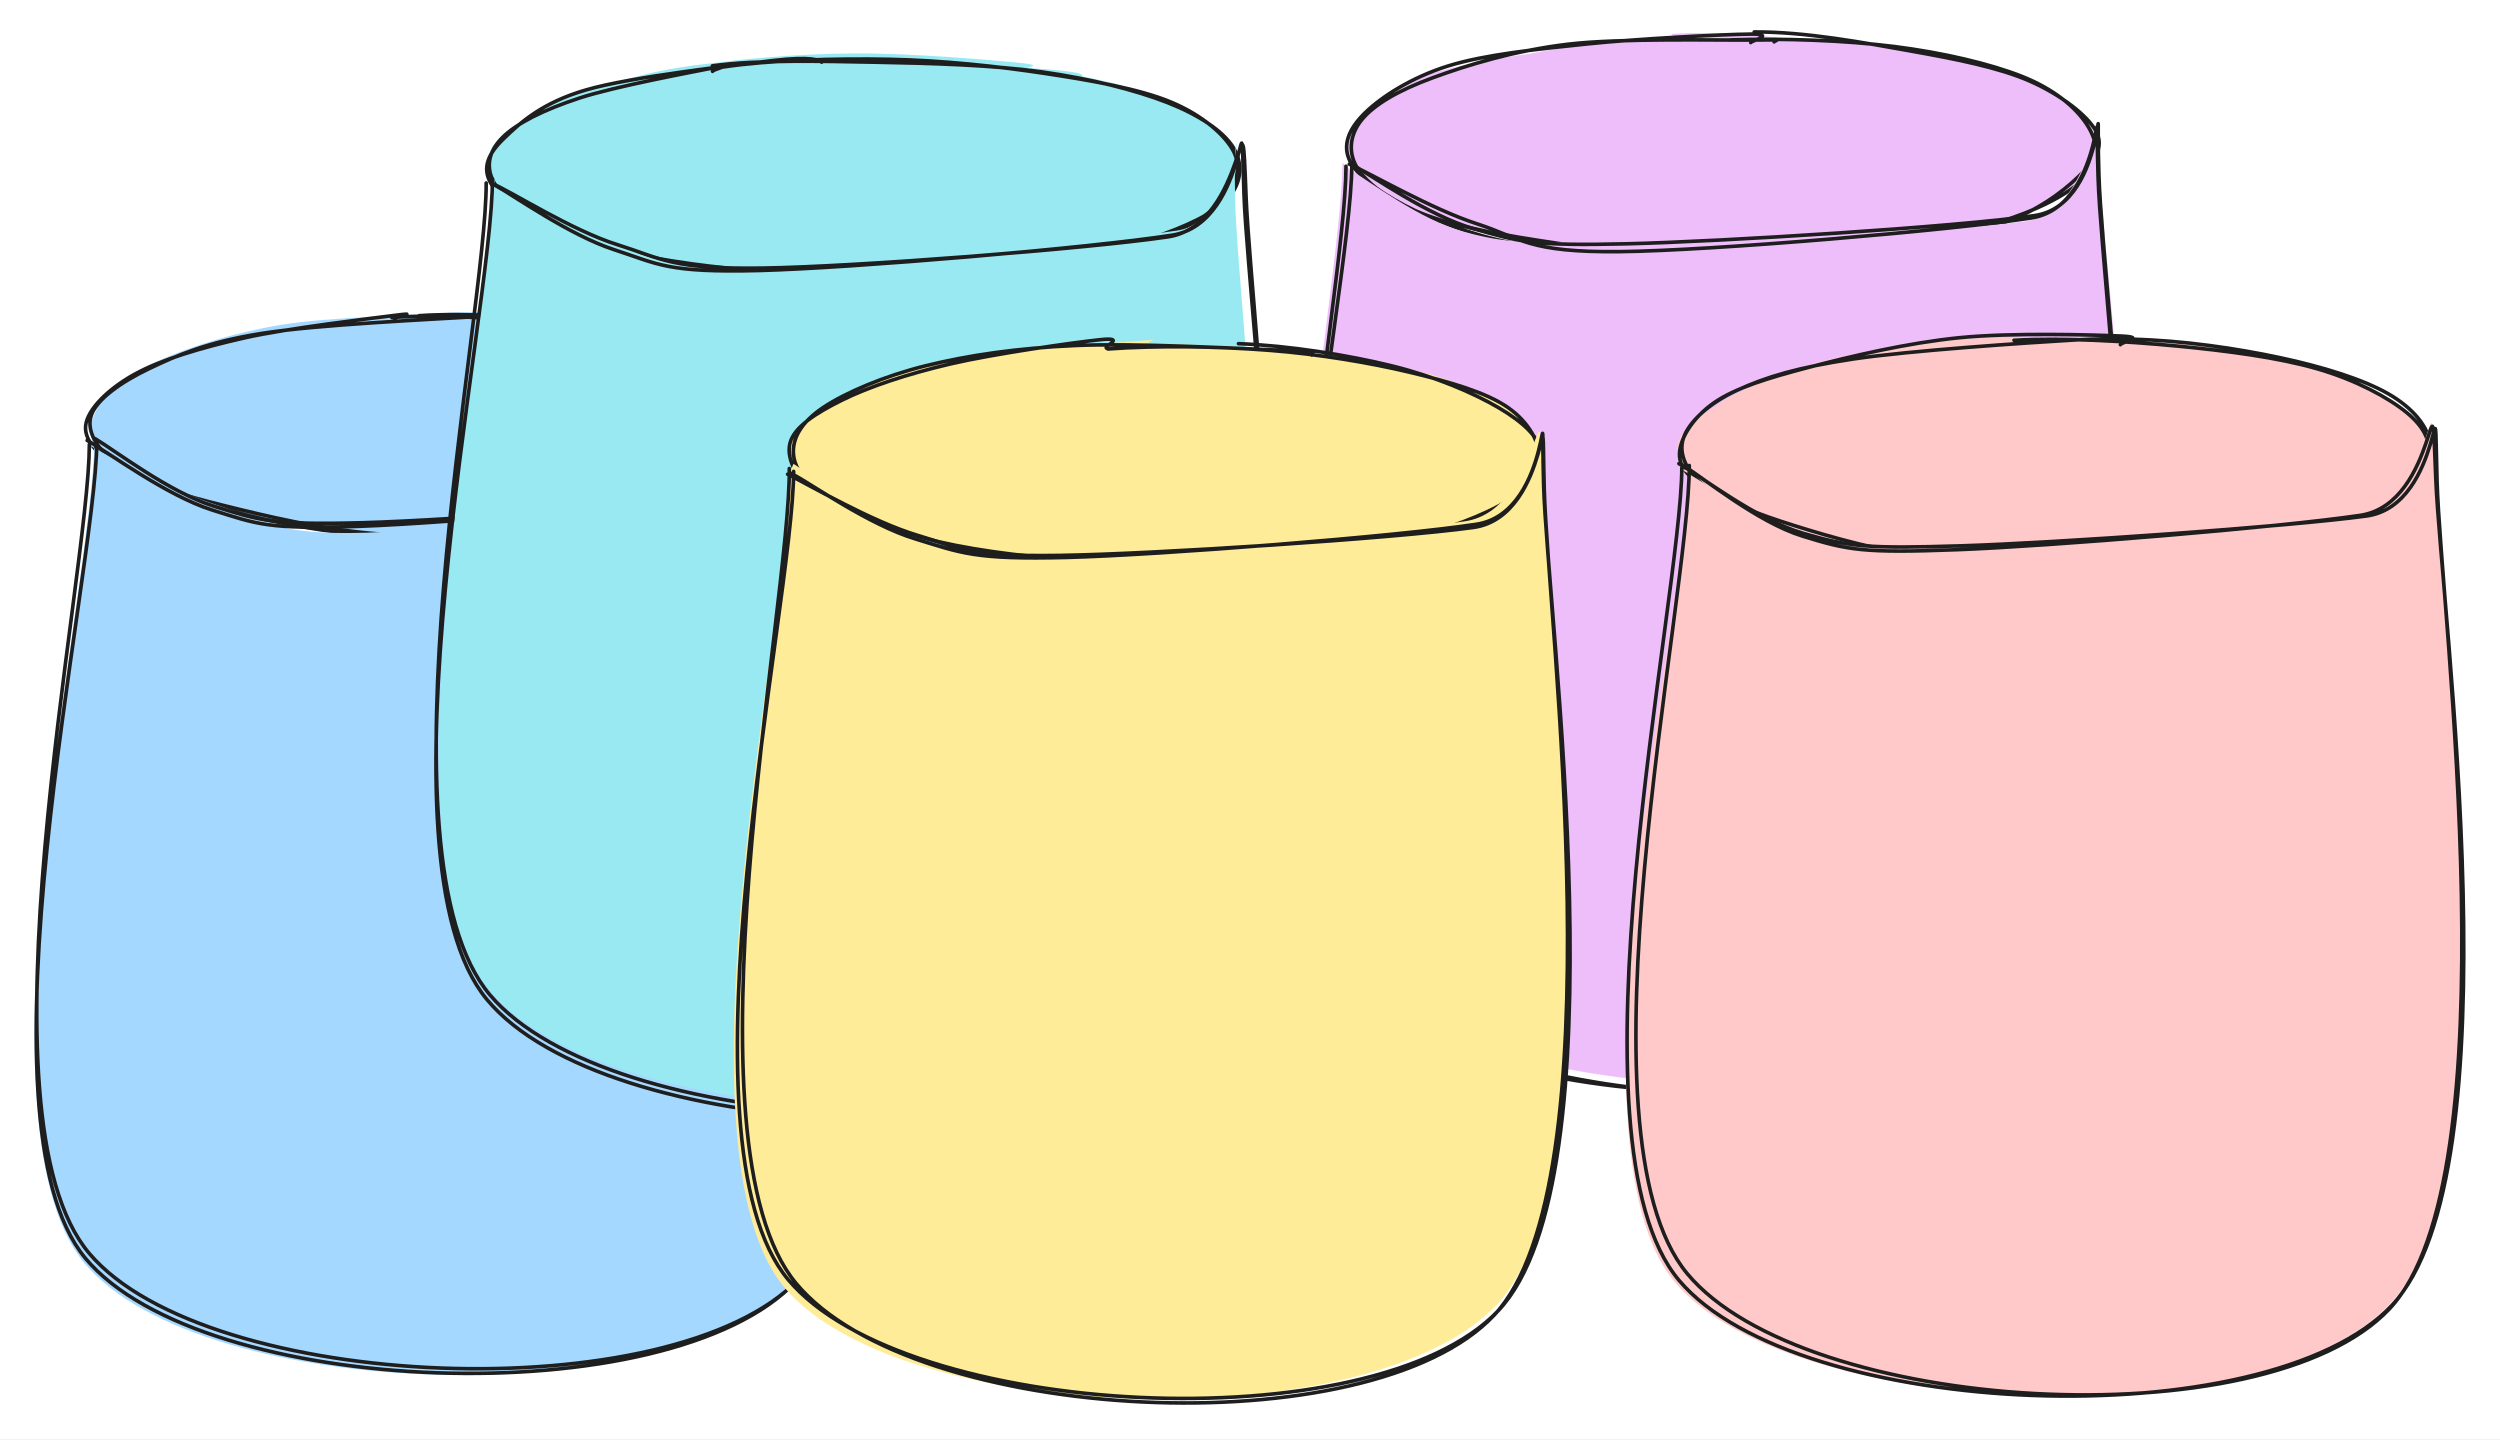
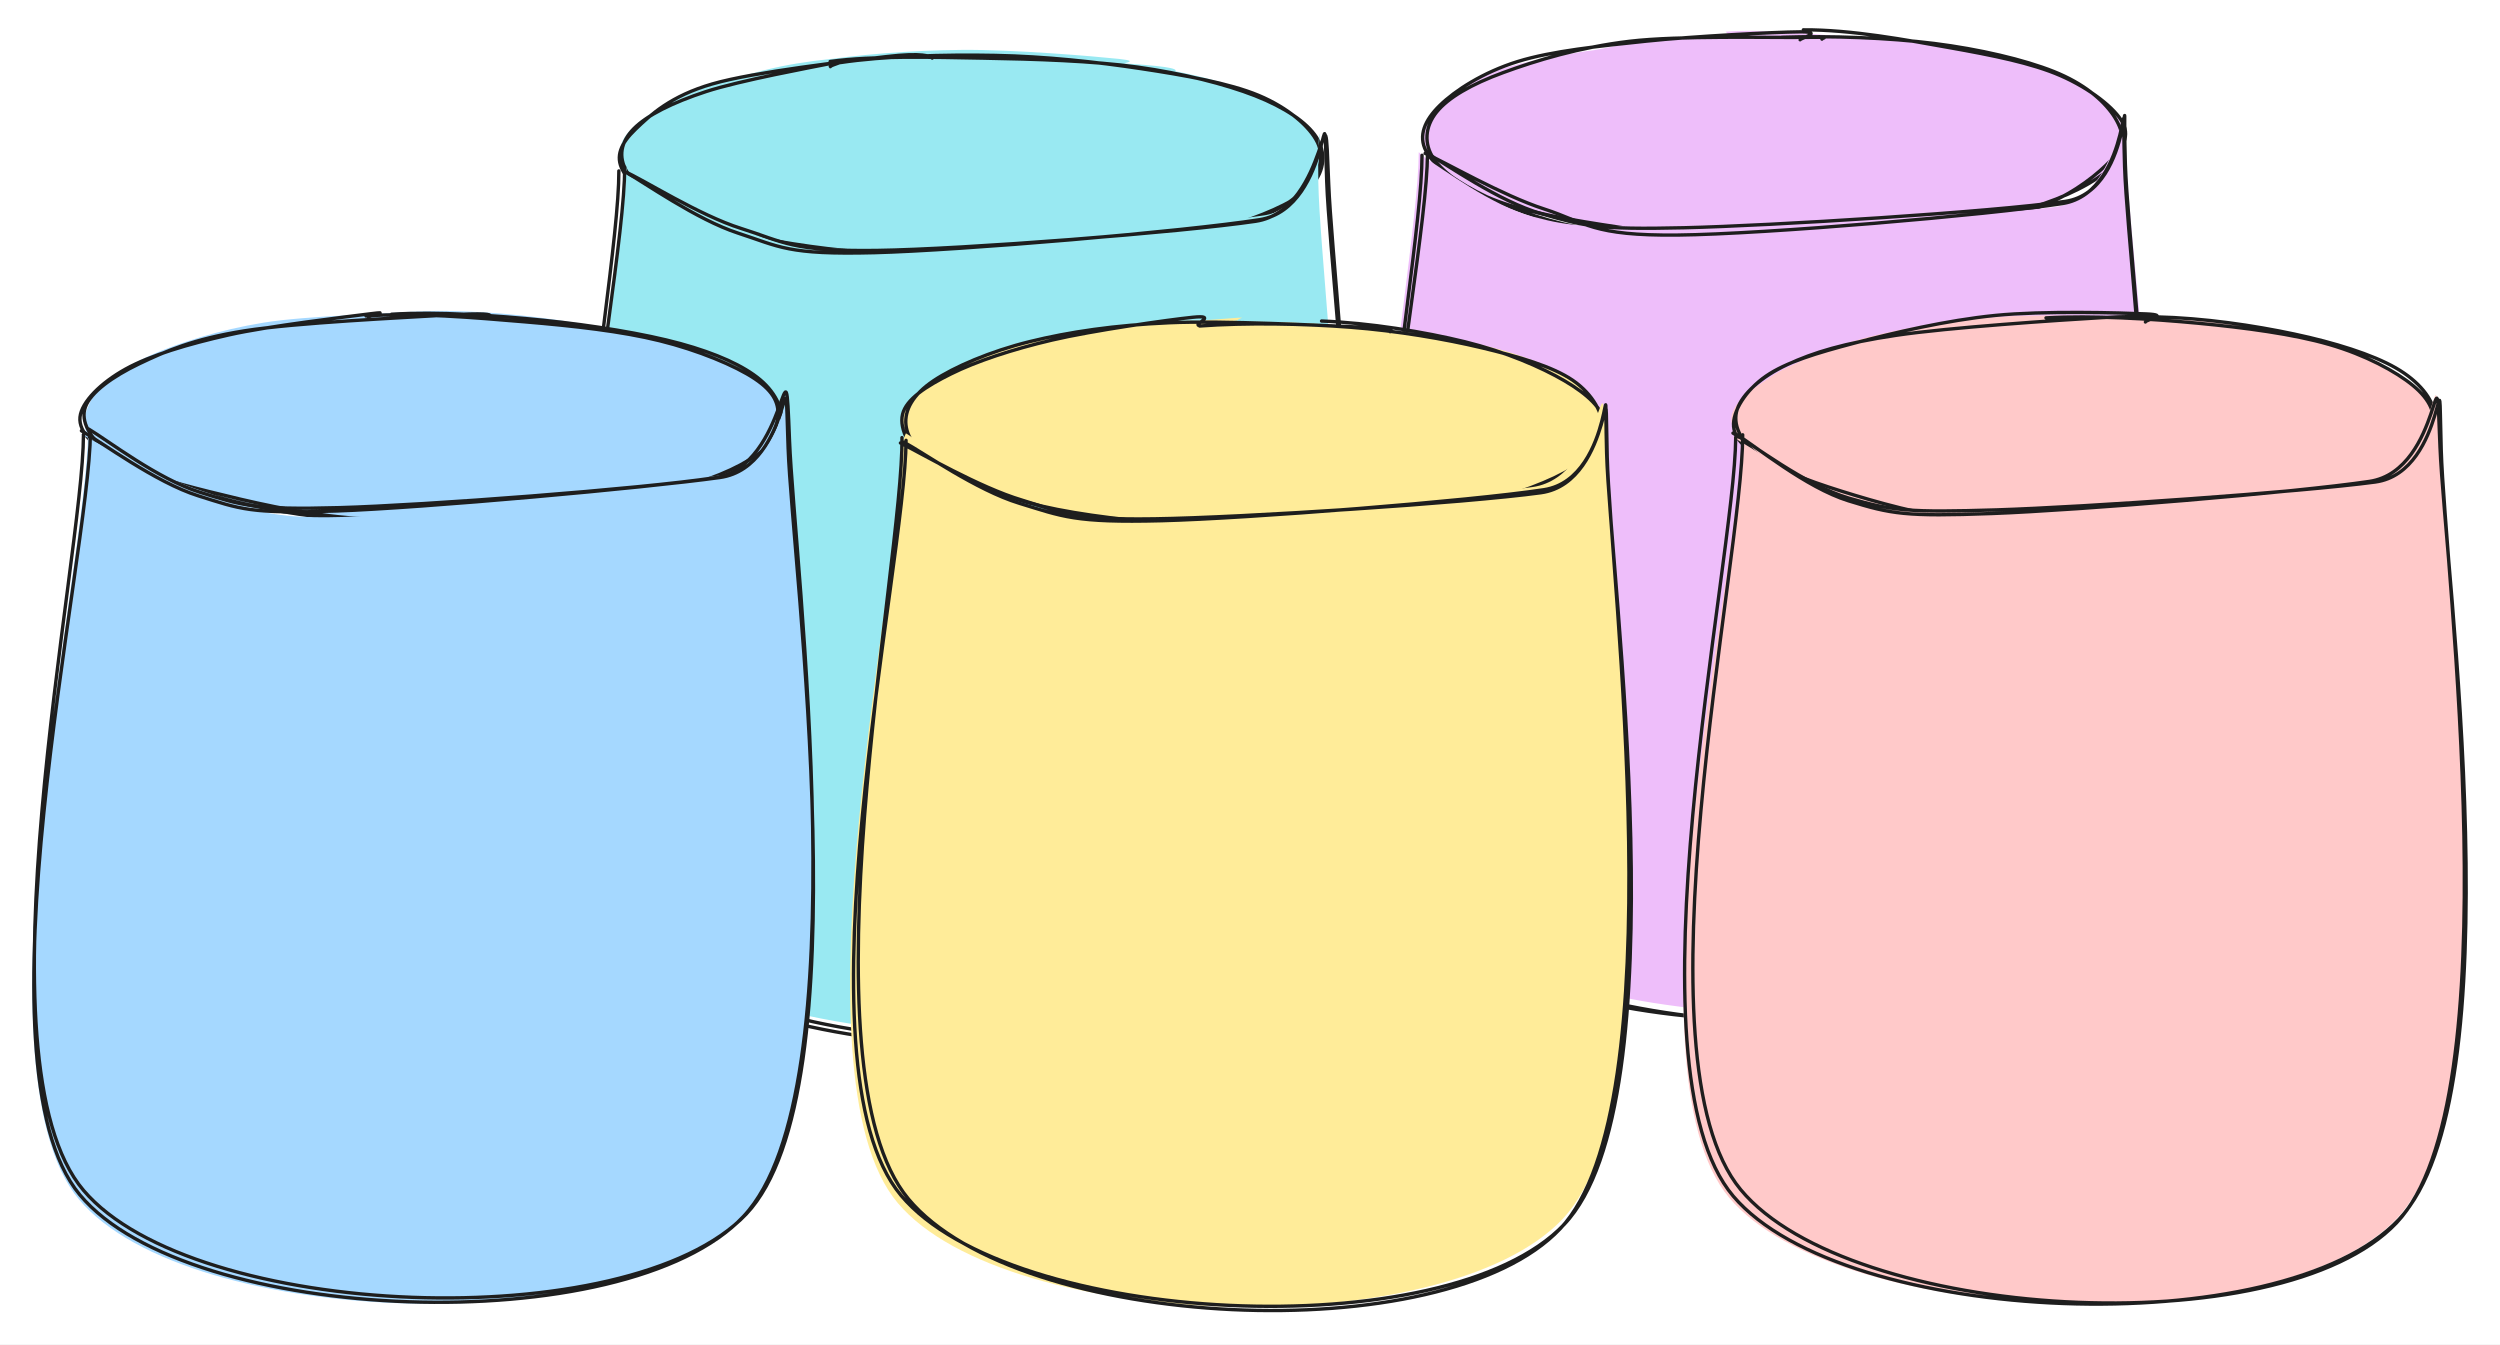
- <svg xmlns="http://www.w3.org/2000/svg" version="1.1" viewBox="0 0 690.029 397.24" width="690.029" height="397.24">
+ <svg xmlns="http://www.w3.org/2000/svg" version="1.1" viewBox="0 0 738.692 397.24" width="738.692" height="397.24">
  <defs>
    <style class="style-fonts">
      </style>
  </defs>
-   <rect x="0" y="0" width="690.029" height="397.24" fill="#ffffff" />
-   <g stroke-linecap="round" transform="translate(372.5422 10) rotate(0 103.0993 30.62356)">
+   <rect x="0" y="0" width="738.692" height="397.24" fill="#ffffff" />
+   <g stroke-linecap="round" transform="translate(421.2062 10) rotate(0 103.0993 30.62356)">
    <path d="M54.87 3.49 C66.83 1.1, 84.62 0.53, 99.79 0.35 C114.96 0.17, 132.18 0.71, 145.89 2.41 C159.61 4.12, 172.51 7.22, 182.07 10.57 C191.63 13.92, 199.67 18.14, 203.25 22.5 C206.82 26.87, 206.44 32.51, 203.53 36.77 C200.61 41.03, 194.46 44.6, 185.76 48.07 C177.06 51.53, 164.6 55.22, 151.31 57.57 C138.02 59.93, 121.14 62, 106.01 62.18 C90.89 62.36, 74.32 60.59, 60.55 58.64 C46.79 56.69, 33.04 53.98, 23.42 50.48 C13.8 46.98, 6.4 41.9, 2.86 37.66 C-0.68 33.43, -0.78 29.38, 2.17 25.07 C5.12 20.76, 10.66 15.54, 20.57 11.78 C30.49 8.03, 53.58 4.25, 61.65 2.54 C69.72 0.84, 68.17 1.1, 68.98 1.54 M88.68 -0.64 C102.77 -1.66, 122.36 0.83, 136.87 2.19 C151.37 3.55, 165.16 4.55, 175.71 7.51 C186.26 10.46, 195.05 15.46, 200.17 19.9 C205.28 24.35, 207.69 29.85, 206.42 34.17 C205.14 38.49, 200.29 41.98, 192.53 45.82 C184.76 49.66, 172.75 54.65, 159.84 57.19 C146.94 59.73, 130.02 60.82, 115.11 61.04 C100.2 61.26, 84.24 60.12, 70.39 58.51 C56.55 56.89, 42.75 54.19, 32.03 51.37 C21.31 48.54, 11.52 45.29, 6.07 41.57 C0.62 37.84, -1.93 33.66, -0.66 29.03 C0.61 24.39, 6.01 17.69, 13.68 13.77 C21.35 9.84, 32.67 7.5, 45.36 5.45 C58.06 3.4, 82.19 2.06, 89.84 1.47 C97.49 0.89, 90.94 1.48, 91.25 1.94" stroke="none" stroke-width="0" fill="#eebefa" />
    <path d="M105.27 1 C119.61 0.53, 136.9 1.15, 150.3 2.84 C163.69 4.53, 176.84 7.61, 185.66 11.13 C194.47 14.65, 200.12 19.5, 203.17 23.95 C206.21 28.41, 207.32 33.49, 203.93 37.86 C200.53 42.22, 192.6 46.75, 182.79 50.12 C172.97 53.5, 158.62 56.21, 145.04 58.09 C131.45 59.96, 116 61.55, 101.29 61.38 C86.59 61.21, 70.12 59.05, 56.8 57.07 C43.48 55.08, 30.45 52.84, 21.39 49.48 C12.34 46.13, 5.48 41.33, 2.46 36.94 C-0.56 32.55, -0.15 27.38, 3.27 23.13 C6.68 18.88, 13.45 14.93, 22.96 11.45 C32.46 7.96, 45.56 3.94, 60.28 2.2 C74.99 0.47, 101.78 1.16, 111.26 1.05 C120.74 0.94, 117.26 1.07, 117.14 1.56 M111.64 -1.18 C125.82 -1.27, 142.21 1.83, 154.88 4.09 C167.54 6.35, 179.11 8.64, 187.64 12.36 C196.18 16.08, 203.84 21.97, 206.07 26.39 C208.31 30.8, 205.47 34.59, 201.04 38.84 C196.61 43.09, 189.42 48.47, 179.47 51.88 C169.53 55.29, 155.69 57.94, 141.39 59.29 C127.09 60.65, 108.94 60.22, 93.66 60 C78.37 59.77, 62.24 59.9, 49.68 57.94 C37.11 55.98, 26.53 52.12, 18.27 48.24 C10.02 44.36, 2.49 39.15, 0.14 34.63 C-2.2 30.11, -0.29 25.55, 4.22 21.14 C8.73 16.74, 17.01 11.36, 27.2 8.19 C37.38 5.03, 51.45 3.61, 65.34 2.15 C79.24 0.69, 103.01 -0.52, 110.57 -0.59 C118.12 -0.65, 110.62 1.35, 110.68 1.75" stroke="#1e1e1e" stroke-width="1" fill="none" />
  </g>
  <g stroke-linecap="round">
-     <g transform="translate(372.6192 44.87419) rotate(0 103.8078 116.1658)" fill-rule="evenodd">
+     <g transform="translate(421.2831 44.87419) rotate(0 103.8078 116.1658)" fill-rule="evenodd">
      <path d="M-2.07 0.08 C-2.27 36.93, -33.62 184.26, -0.52 222.62 C32.59 260.98, 161.96 266.55, 196.57 230.25 C231.17 193.94, 208.87 40.45, 207.11 4.79 C205.35 -30.87, 208.25 13.46, 186 16.27 C163.75 19.08, 99.33 21.18, 73.59 21.66 C47.86 22.14, 43.86 22.42, 31.6 19.14 C19.34 15.86, 4.99 4.88, 0.04 1.98" stroke="none" stroke-width="0" fill="#eebefa" fill-rule="evenodd" />
      <path d="M-1.11 1.01 C-1.13 38.22, -33.02 185.59, -0.24 224.25 C32.54 262.91, 161.07 269.76, 195.57 232.97 C230.06 196.18, 207.81 39.91, 206.71 3.52 C205.6 -32.87, 210.67 11.48, 188.94 14.63 C167.21 17.78, 102.12 21.82, 76.33 22.42 C50.53 23.03, 46.8 21.92, 34.17 18.27 C21.54 14.62, 6.08 3.64, 0.55 0.51 M0.51 0.5 C0.31 37.8, -33.69 187.22, -1.31 225.63 C31.06 264.04, 160.14 267.86, 194.78 230.97 C229.41 194.07, 207.6 40.2, 206.48 4.25 C205.36 -31.69, 210.05 11.91, 188.05 15.29 C166.05 18.68, 100 24.32, 74.48 24.58 C48.97 24.85, 47.41 20.9, 34.96 16.87 C22.52 12.85, 5.67 3, -0.19 0.44" stroke="#1e1e1e" stroke-width="1" fill="none" />
    </g>
  </g>
  <mask />
-   <g stroke-linecap="round" transform="translate(24.86483 86.97635) rotate(0 103.0993 30.62356)">
+   <g stroke-linecap="round" transform="translate(183.6917 15.75992) rotate(0 103.0993 30.62356)">
+     <path d="M140.68 2.3 C154.32 3.21, 168.47 5.79, 178.7 9.06 C188.93 12.32, 197.62 17.39, 202.05 21.89 C206.49 26.39, 207.74 31.66, 205.3 36.05 C202.85 40.43, 196.02 44.75, 187.39 48.21 C178.76 51.66, 166.56 54.61, 153.52 56.77 C140.47 58.92, 123.98 60.62, 109.11 61.13 C94.23 61.64, 78 61.44, 64.27 59.85 C50.54 58.25, 36.81 55.08, 26.74 51.55 C16.67 48.02, 8.01 42.94, 3.86 38.65 C-0.3 34.36, -0.63 30.04, 1.79 25.8 C4.21 21.57, 10.05 17.04, 18.36 13.24 C26.68 9.44, 38.66 5.17, 51.68 3.01 C64.7 0.85, 79.37 0.2, 96.48 0.26 C113.6 0.33, 143.27 2.5, 154.36 3.4 C165.45 4.31, 164 5.08, 163.02 5.68 M144.74 3.22 C158.34 4.3, 172.73 7.18, 182.51 10.38 C192.29 13.57, 199.99 18.08, 203.4 22.41 C206.8 26.74, 206.03 31.89, 202.93 36.34 C199.84 40.79, 193.87 45.3, 184.81 49.13 C175.76 52.95, 161.87 57.32, 148.59 59.31 C135.3 61.3, 119.9 61.35, 105.09 61.07 C90.28 60.79, 73.26 59.65, 59.73 57.63 C46.21 55.62, 33.22 52.11, 23.92 48.98 C14.62 45.85, 7.81 42.85, 3.96 38.84 C0.1 34.82, -2.02 29.46, 0.81 24.9 C3.64 20.34, 11.66 15.21, 20.94 11.47 C30.21 7.72, 43.19 4.53, 56.46 2.45 C69.72 0.36, 85.45 -0.89, 100.54 -1.02 C115.63 -1.16, 139.52 0.86, 146.99 1.65 C154.45 2.45, 146.36 3.04, 145.34 3.75" stroke="none" stroke-width="0" fill="#99e9f2" />
+     <path d="M64.62 2.73 C77.23 0.82, 95.63 0.31, 110.43 0.61 C125.23 0.9, 140.46 2.55, 153.42 4.52 C166.38 6.48, 179.51 8.79, 188.2 12.42 C196.9 16.06, 203.35 21.66, 205.59 26.32 C207.83 30.98, 206.07 36.07, 201.65 40.38 C197.22 44.69, 189.21 49.07, 179.06 52.21 C168.91 55.34, 154.64 57.6, 140.74 59.18 C126.84 60.76, 110.6 62.02, 95.65 61.68 C80.7 61.35, 64.09 59.62, 51.04 57.2 C37.99 54.77, 25.81 50.92, 17.35 47.14 C8.9 43.37, 2.49 38.67, 0.28 34.54 C-1.92 30.42, -0.3 26.66, 4.12 22.41 C8.54 18.15, 14.48 12.6, 26.82 9.03 C39.16 5.45, 67.33 2.24, 78.15 0.97 C88.98 -0.3, 91.24 0.86, 91.76 1.41 M61.6 2.41 C74.16 0.67, 91.75 1.14, 106.88 1.42 C122.01 1.69, 139.02 2.21, 152.4 4.06 C165.78 5.92, 178.35 9.09, 187.16 12.54 C195.98 16, 202.48 20.4, 205.29 24.79 C208.1 29.18, 207.79 34.66, 204 38.87 C200.21 43.08, 192.41 46.79, 182.54 50.06 C172.67 53.32, 158.61 56.79, 144.78 58.45 C130.94 60.11, 114.35 60.27, 99.52 60.03 C84.68 59.8, 69.16 58.93, 55.76 57.04 C42.35 55.15, 28.11 52.35, 19.07 48.67 C10.03 45, 4.12 39.42, 1.54 35.01 C-1.04 30.61, -0.31 26.21, 3.58 22.26 C7.47 18.31, 15.03 14.55, 24.86 11.32 C34.69 8.08, 56.43 4.07, 62.56 2.84 C68.7 1.61, 61.17 3.62, 61.65 3.94" stroke="#1e1e1e" stroke-width="1" fill="none" />
+   </g>
+   <g stroke-linecap="round">
+     <g transform="translate(183.7687 50.6341) rotate(0 103.8078 116.1658)" fill-rule="evenodd">
+       <path d="M1.26 -2.05 C1.22 35.11, -32.07 183.99, -0.01 222.67 C32.05 261.36, 159.3 266.62, 193.6 230.07 C227.9 193.52, 206.44 39.55, 205.77 3.38 C205.1 -32.79, 211.61 9.8, 189.56 13.04 C167.51 16.27, 99.39 22.12, 73.48 22.78 C47.57 23.44, 46.07 20.6, 34.08 16.97 C22.09 13.34, 7.05 4.17, 1.53 1.01" stroke="none" stroke-width="0" fill="#99e9f2" fill-rule="evenodd" />
+       <path d="M-0.91 -0.13 C-0.82 37, -32.71 185.26, 0.16 224.01 C33.02 262.75, 161.61 269.14, 196.3 232.33 C230.98 195.52, 209.57 39.49, 208.25 3.15 C206.94 -33.19, 210.69 10.8, 188.4 14.28 C166.12 17.76, 100.21 23.36, 74.53 24.03 C48.85 24.69, 46.6 22.24, 34.34 18.26 C22.09 14.28, 6.56 3.27, 1 0.15 M0.82 -1.25 C0.8 36.55, -33.22 186.1, -0.71 225.25 C31.8 264.4, 160.97 270.57, 195.89 233.64 C230.82 196.72, 210.28 40.17, 208.83 3.69 C207.39 -32.8, 209.47 11.47, 187.23 14.75 C164.99 18.03, 100.74 23.01, 75.4 23.36 C50.07 23.72, 47.71 20.78, 35.22 16.87 C22.74 12.95, 6.4 2.44, 0.5 -0.11" stroke="#1e1e1e" stroke-width="1" fill="none" />
+     </g>
+   </g>
+   <mask />
+   <g stroke-linecap="round" transform="translate(267.1485 94.76565) rotate(0 103.0993 30.62356)">
+     <path d="M92.53 0.7 C106.27 -0.27, 123.4 0.79, 137.47 2.13 C151.53 3.48, 166.33 5.74, 176.92 8.77 C187.5 11.8, 196.35 16.1, 200.98 20.31 C205.6 24.53, 206.55 29.6, 204.66 34.07 C202.77 38.55, 197.72 43.22, 189.64 47.15 C181.57 51.08, 168.91 55.35, 156.2 57.65 C143.49 59.96, 128.17 60.78, 113.4 60.98 C98.63 61.18, 81.58 60.47, 67.58 58.85 C53.59 57.22, 39.7 54.2, 29.43 51.22 C19.17 48.23, 10.91 44.94, 5.99 40.93 C1.07 36.93, -1.82 31.71, -0.1 27.17 C1.61 22.62, 8.03 17.54, 16.26 13.67 C24.48 9.79, 36.11 6.31, 49.23 3.93 C62.34 1.56, 86.71 0.07, 94.94 -0.6 C103.17 -1.27, 98.37 -0.77, 98.58 -0.1 M74.56 0.48 C87.5 -0.87, 104.28 0.96, 118.81 1.86 C133.33 2.76, 149.49 3.52, 161.7 5.9 C173.91 8.28, 184.92 12.29, 192.08 16.13 C199.24 19.98, 203.71 24.53, 204.68 28.95 C205.65 33.37, 203.28 38.62, 197.92 42.64 C192.55 46.66, 183.2 50.19, 172.49 53.07 C161.77 55.96, 148.17 58.4, 133.62 59.93 C119.07 61.47, 100.34 63.02, 85.17 62.29 C70 61.57, 54.41 58.5, 42.58 55.56 C30.75 52.63, 21.43 48.67, 14.2 44.68 C6.96 40.69, 0.14 35.88, -0.84 31.62 C-1.83 27.36, 2.62 23.25, 8.27 19.12 C13.93 14.99, 22.1 9.86, 33.11 6.86 C44.12 3.86, 67.66 2.19, 74.32 1.12 C80.99 0.04, 72.91 0.12, 73.1 0.42" stroke="none" stroke-width="0" fill="#ffec99" />
+     <path d="M123.34 0.09 C137.43 0.61, 153.75 3.28, 165.71 6.22 C177.67 9.17, 188.25 13.72, 195.12 17.75 C202 21.78, 206.56 26.11, 206.96 30.4 C207.37 34.68, 203.83 39.52, 197.58 43.47 C191.33 47.42, 180.95 51.27, 169.49 54.12 C158.02 56.97, 143.23 59.55, 128.79 60.57 C114.36 61.59, 97.59 61.22, 82.89 60.25 C68.19 59.28, 52.55 57.53, 40.61 54.76 C28.66 51.99, 17.89 47.63, 11.21 43.63 C4.53 39.63, 0.96 35.07, 0.54 30.76 C0.11 26.44, 2.54 21.86, 8.64 17.76 C14.74 13.66, 25.52 9.02, 37.14 6.16 C48.75 3.3, 62.16 1.31, 78.33 0.6 C94.5 -0.12, 123.28 1.42, 134.16 1.86 C145.04 2.3, 144.23 2.75, 143.61 3.25 M87.3 1.56 C101.09 0.54, 117.99 0.86, 131.89 1.93 C145.8 3.01, 159.76 5.4, 170.72 8.01 C181.67 10.63, 191.69 13.54, 197.61 17.63 C203.53 21.71, 206.89 27.72, 206.24 32.52 C205.58 37.32, 201.08 42.55, 193.67 46.44 C186.27 50.32, 174.19 53.56, 161.81 55.84 C149.43 58.11, 134.21 59.38, 119.4 60.06 C104.59 60.74, 87.25 60.84, 72.95 59.93 C58.65 59.02, 44.52 57.47, 33.6 54.59 C22.68 51.71, 13.13 47.15, 7.45 42.66 C1.77 38.17, -1.54 32.15, -0.47 27.66 C0.6 23.17, 6.49 19.37, 13.86 15.71 C21.22 12.05, 31.82 8.5, 43.73 5.71 C55.63 2.92, 78.1 -0.29, 85.29 -1.02 C92.48 -1.75, 86.28 0.7, 86.88 1.31" stroke="#1e1e1e" stroke-width="1" fill="none" />
+   </g>
+   <g stroke-linecap="round">
+     <g transform="translate(267.2254 129.6398) rotate(0 103.8078 116.1658)" fill-rule="evenodd">
+       <path d="M-0.38 0.34 C-0.56 37.88, -34.44 187.47, -1.95 225.83 C30.53 264.2, 159.64 267.52, 194.52 230.52 C229.41 193.51, 208.85 39.85, 207.37 3.8 C205.9 -32.24, 207.78 11.02, 185.69 14.26 C163.6 17.49, 99.94 22.33, 74.82 23.21 C49.7 24.1, 47.36 23.72, 34.96 19.58 C22.57 15.45, 6.06 1.79, 0.45 -1.61" stroke="none" stroke-width="0" fill="#ffec99" fill-rule="evenodd" />
+       <path d="M0.49 0.47 C0.44 37.61, -33.4 184.98, -0.99 223.59 C31.42 262.21, 160.19 268.72, 194.94 232.16 C229.69 195.6, 208.49 40.41, 207.49 4.23 C206.5 -31.96, 210.88 11.73, 188.96 15.06 C167.04 18.4, 101.81 23.55, 75.98 24.22 C50.15 24.89, 46.67 22.94, 33.99 19.08 C21.31 15.22, 5.52 4.05, -0.1 1.04 M-0.71 -0.33 C-0.33 36.86, -31.22 185.67, 1.2 224.62 C33.63 263.58, 159.41 269.93, 193.82 233.38 C228.23 196.83, 208.63 41.57, 207.67 5.33 C206.72 -30.91, 210.36 12.89, 188.08 15.95 C165.79 19.01, 99.51 23.3, 73.95 23.66 C48.38 24.03, 47.21 21.85, 34.69 18.11 C22.17 14.38, 4.82 4.24, -1.17 1.25" stroke="#1e1e1e" stroke-width="1" fill="none" />
+     </g>
+   </g>
+   <mask />
+   <g stroke-linecap="round" transform="translate(513.0677 93.65289) rotate(0 103.0993 30.62356)">
+     <path d="M55.83 3.6 C67.78 1.35, 85.41 0.61, 100.42 0.35 C115.42 0.09, 132.18 0.31, 145.84 2.05 C159.5 3.79, 172.94 7.32, 182.37 10.78 C191.8 14.24, 198.69 18.32, 202.42 22.81 C206.14 27.3, 207.65 33.41, 204.71 37.71 C201.78 42.01, 193.95 45.31, 184.81 48.62 C175.66 51.92, 163.06 55.37, 149.86 57.53 C136.66 59.7, 120.63 61.49, 105.59 61.61 C90.56 61.73, 73.32 60.01, 59.63 58.25 C45.95 56.49, 32.85 54.35, 23.49 51.05 C14.13 47.75, 6.89 42.75, 3.49 38.44 C0.1 34.13, 0.22 29.48, 3.11 25.18 C5.99 20.87, 9.57 16.45, 20.81 12.61 C32.05 8.77, 59.42 3.98, 70.53 2.14 C81.65 0.3, 86.78 1.08, 87.48 1.58 M125.61 0.91 C139.72 1.53, 156.49 3.64, 168.25 6.45 C180.01 9.26, 189.92 13.84, 196.15 17.76 C202.38 21.68, 205.47 25.37, 205.65 29.97 C205.84 34.57, 203.5 41.11, 197.26 45.37 C191.02 49.62, 179.96 52.93, 168.22 55.51 C156.48 58.09, 141.45 59.81, 126.8 60.84 C112.15 61.87, 94.92 62.9, 80.32 61.69 C65.73 60.47, 50.88 56.38, 39.24 53.55 C27.6 50.72, 17.27 48.62, 10.48 44.69 C3.69 40.76, -1.65 34.58, -1.5 29.98 C-1.35 25.38, 4.63 21.08, 11.38 17.07 C18.13 13.06, 27.78 8.79, 39.01 5.92 C50.23 3.06, 64.05 0.82, 78.73 -0.1 C93.41 -1.02, 119.25 0.23, 127.11 0.39 C134.98 0.55, 126.37 0.28, 125.92 0.88" stroke="none" stroke-width="0" fill="#ffc9c9" />
+     <path d="M91.48 0.27 C105.2 -0.51, 122.39 0.54, 136.34 1.85 C150.29 3.17, 164.6 5.07, 175.2 8.15 C185.8 11.22, 194.9 16.12, 199.95 20.3 C205 24.48, 206.92 28.81, 205.52 33.22 C204.11 37.64, 199.4 42.96, 191.51 46.79 C183.61 50.61, 171 53.78, 158.16 56.17 C145.31 58.56, 129.38 60.47, 114.45 61.13 C99.53 61.8, 82.51 61.78, 68.6 60.16 C54.69 58.55, 41.39 54.71, 31 51.46 C20.61 48.21, 11.37 44.68, 6.24 40.64 C1.12 36.61, -1.22 31.68, 0.25 27.25 C1.71 22.83, 7.2 17.72, 15.03 14.08 C22.87 10.44, 31.73 7.74, 47.24 5.42 C62.76 3.11, 94.98 0.96, 108.14 0.19 C121.31 -0.58, 126.18 0.36, 126.24 0.82 M123.93 -0.03 C138.32 0.31, 153.02 2.54, 164.84 5.05 C176.65 7.56, 187.9 11.07, 194.82 15.05 C201.74 19.02, 205.83 24.2, 206.35 28.88 C206.88 33.57, 204.04 38.77, 197.97 43.17 C191.9 47.58, 181.34 52.66, 169.93 55.29 C158.52 57.93, 143.64 58.3, 129.52 58.98 C115.39 59.66, 99.84 59.81, 85.18 59.36 C70.52 58.91, 53.95 58.86, 41.57 56.27 C29.2 53.68, 18.01 47.82, 10.95 43.84 C3.88 39.85, -0.46 36.75, -0.83 32.36 C-1.2 27.96, 2.77 21.58, 8.74 17.47 C14.7 13.36, 23.66 10.69, 34.96 7.7 C46.25 4.71, 62.13 0.98, 76.48 -0.45 C90.83 -1.89, 113.66 -1.23, 121.06 -0.9 C128.45 -0.58, 121 0.75, 120.85 1.49" stroke="#1e1e1e" stroke-width="1" fill="none" />
+   </g>
+   <g stroke-linecap="round">
+     <g transform="translate(513.1447 128.5271) rotate(0 103.8078 116.1658)" fill-rule="evenodd">
+       <path d="M1.46 1.32 C1.06 39.21, -34.47 187.02, -2.19 225.38 C30.09 263.73, 160.18 268.54, 195.12 231.45 C230.07 194.36, 208.84 39.34, 207.49 2.84 C206.13 -33.66, 208.72 9.34, 187 12.44 C165.29 15.55, 102.66 20.37, 77.2 21.47 C51.74 22.57, 47.35 22.53, 34.25 19.04 C21.15 15.54, 4.37 3.53, -1.4 0.51" stroke="none" stroke-width="0" fill="#ffc9c9" fill-rule="evenodd" />
+       <path d="M-0.28 0.66 C-0.52 37.97, -33.66 186.4, -1 224.92 C31.66 263.44, 160.88 268.67, 195.69 231.78 C230.49 194.9, 209.28 39.94, 207.82 3.59 C206.37 -32.75, 209.01 10.45, 186.95 13.72 C164.89 16.99, 101.09 22.26, 75.44 23.21 C49.79 24.17, 45.61 23.35, 33.03 19.45 C20.45 15.56, 5.53 3.22, -0.04 -0.14 M1.78 -0.05 C1.86 37.41, -31 184.17, 1.19 222.98 C33.39 261.79, 160.46 269.25, 194.96 232.81 C229.46 196.38, 209.22 40.84, 208.18 4.36 C207.13 -32.13, 210.57 10.94, 188.67 13.9 C166.77 16.86, 102.7 21.33, 76.79 22.13 C50.88 22.92, 46.2 22.46, 33.22 18.68 C20.24 14.9, 4.21 2.36, -1.09 -0.55" stroke="#1e1e1e" stroke-width="1" fill="none" />
+     </g>
+   </g>
+   <mask />
+   <g stroke-linecap="round" transform="translate(24.86483 92.70152) rotate(0 103.0993 30.62356)">
    <path d="M61.57 3.25 C74.02 1.13, 91.64 -0.89, 106.57 -0.83 C121.49 -0.76, 137.95 1.31, 151.11 3.63 C164.27 5.95, 176.57 9.46, 185.52 13.08 C194.47 16.69, 202.1 21.22, 204.82 25.34 C207.54 29.45, 205.88 33.57, 201.85 37.76 C197.82 41.95, 190.26 46.98, 180.65 50.47 C171.04 53.96, 157.6 56.77, 144.17 58.69 C130.75 60.61, 114.95 62.05, 100.12 62.01 C85.29 61.97, 68.54 60.56, 55.22 58.46 C41.9 56.35, 29.11 52.94, 20.19 49.4 C11.27 45.85, 4.45 41.48, 1.71 37.17 C-1.03 32.86, -0.07 27.9, 3.75 23.52 C7.57 19.14, 14.37 14.44, 24.64 10.9 C34.9 7.35, 57.96 3.6, 65.36 2.25 C72.76 0.9, 68.47 2.47, 69.05 2.8 M98.07 -0.42 C112.18 -0.76, 129.27 1.22, 143.12 3.06 C156.97 4.91, 171.46 7.3, 181.17 10.65 C190.88 13.99, 197.54 19.04, 201.37 23.16 C205.19 27.28, 206.57 30.97, 204.14 35.35 C201.7 39.74, 195.18 45.8, 186.74 49.45 C178.31 53.11, 166.5 55.55, 153.53 57.26 C140.55 58.97, 123.96 59.62, 108.9 59.73 C93.83 59.84, 77.23 59.33, 63.14 57.9 C49.05 56.46, 34.23 54.18, 24.35 51.11 C14.47 48.05, 7.52 43.9, 3.87 39.51 C0.21 35.12, -0.18 29.32, 2.43 24.78 C5.05 20.25, 11.12 15.99, 19.55 12.3 C27.99 8.61, 39.98 4.74, 53.04 2.63 C66.1 0.52, 90.2 0, 97.92 -0.36 C105.63 -0.73, 99.16 -0.01, 99.33 0.45" stroke="none" stroke-width="0" fill="#a5d8ff" />
    <path d="M90.83 0.15 C104.44 -0.71, 121.58 0.5, 135.8 1.94 C150.03 3.39, 165.54 5.89, 176.2 8.82 C186.86 11.75, 194.87 15.37, 199.78 19.51 C204.7 23.66, 207.14 29.25, 205.68 33.68 C204.23 38.1, 198.99 42.37, 191.05 46.09 C183.11 49.81, 170.73 53.45, 158.03 55.99 C145.33 58.53, 129.64 60.67, 114.85 61.34 C100.06 62.01, 83.31 61.61, 69.28 60.01 C55.24 58.4, 41.07 54.92, 30.66 51.71 C20.26 48.51, 11.9 44.79, 6.85 40.76 C1.8 36.73, -1.18 31.86, 0.38 27.54 C1.94 23.21, 8.41 18.56, 16.23 14.81 C24.06 11.07, 32.27 7.45, 47.35 5.05 C62.43 2.65, 94.61 1.16, 106.71 0.42 C118.82 -0.32, 120.1 0.22, 119.97 0.6 M83.29 0.67 C97.16 -0.42, 115.78 1.18, 130.25 2.4 C144.71 3.62, 158.75 5.18, 170.07 7.99 C181.39 10.79, 192.39 15.35, 198.19 19.25 C203.99 23.14, 205.57 26.84, 204.88 31.34 C204.19 35.85, 200.9 42.34, 194.02 46.28 C187.15 50.23, 175.46 52.72, 163.62 55 C151.78 57.29, 137.29 59.12, 122.99 59.99 C108.68 60.86, 92.11 61.47, 77.79 60.24 C63.47 59.01, 48.43 55.42, 37.05 52.58 C25.67 49.74, 15.9 46.89, 9.52 43.21 C3.14 39.54, -1.69 35.02, -1.23 30.54 C-0.78 26.06, 4.94 20.38, 12.26 16.33 C19.58 12.29, 30.63 8.99, 42.7 6.27 C54.77 3.55, 77.79 0.88, 84.66 0 C91.53 -0.88, 83.69 0.61, 83.94 0.99" stroke="#1e1e1e" stroke-width="1" fill="none" />
  </g>
  <g stroke-linecap="round">
-     <g transform="translate(24.94179 121.8505) rotate(0 103.8078 116.1658)" fill-rule="evenodd">
+     <g transform="translate(24.94179 127.5757) rotate(0 103.8078 116.1658)" fill-rule="evenodd">
      <path d="M1.08 0.47 C0.69 38.34, -33.96 188.31, -1.58 226.86 C30.81 265.41, 160.46 268.62, 195.41 231.78 C230.37 194.93, 209.28 42.3, 208.17 5.79 C207.07 -30.72, 210.77 9.5, 188.79 12.73 C166.81 15.96, 101.93 24.38, 76.28 25.18 C50.63 25.98, 47.8 21.62, 34.9 17.54 C22 13.45, 4.85 3.76, -1.1 0.68" stroke="none" stroke-width="0" fill="#a5d8ff" fill-rule="evenodd" />
      <path d="M-0.28 0.85 C-0.39 38.1, -32.9 185.77, -0.26 224.15 C32.37 262.53, 160.85 267.71, 195.55 231.15 C230.24 194.59, 209.23 41.07, 207.93 4.8 C206.63 -31.47, 210 10.42, 187.76 13.52 C165.52 16.62, 100.19 22.51, 74.49 23.41 C48.8 24.31, 46.14 22.86, 33.58 18.91 C21.02 14.96, 4.82 2.9, -0.88 -0.29 M1.78 0.25 C1.45 37.61, -33.51 186.87, -1.35 225.47 C30.81 264.07, 159.8 269, 194.74 231.84 C229.69 194.69, 209.76 38.91, 208.34 2.54 C206.93 -33.84, 208.41 10.28, 186.24 13.59 C164.07 16.91, 100.71 21.72, 75.35 22.42 C49.98 23.13, 46.4 21.71, 34.06 17.85 C21.71 13.98, 6.8 2.48, 1.3 -0.78" stroke="#1e1e1e" stroke-width="1" fill="none" />
    </g>
  </g>
  <mask />
-   <g stroke-linecap="round" transform="translate(135.0277 15.75992) rotate(0 103.0993 30.62356)">
-     <path d="M140.68 2.3 C154.32 3.21, 168.47 5.79, 178.7 9.06 C188.93 12.32, 197.62 17.39, 202.05 21.89 C206.49 26.39, 207.74 31.66, 205.3 36.05 C202.85 40.43, 196.02 44.75, 187.39 48.21 C178.76 51.66, 166.56 54.61, 153.52 56.77 C140.47 58.92, 123.98 60.62, 109.11 61.13 C94.23 61.64, 78 61.44, 64.27 59.85 C50.54 58.25, 36.81 55.08, 26.74 51.55 C16.67 48.02, 8.01 42.94, 3.86 38.65 C-0.3 34.36, -0.63 30.04, 1.79 25.8 C4.21 21.57, 10.05 17.04, 18.36 13.24 C26.68 9.44, 38.66 5.17, 51.68 3.01 C64.7 0.85, 79.37 0.2, 96.48 0.26 C113.6 0.33, 143.27 2.5, 154.36 3.4 C165.45 4.31, 164 5.08, 163.02 5.68 M144.74 3.22 C158.34 4.3, 172.73 7.18, 182.51 10.38 C192.29 13.57, 199.99 18.08, 203.4 22.41 C206.8 26.74, 206.03 31.89, 202.93 36.34 C199.84 40.79, 193.87 45.3, 184.81 49.13 C175.76 52.95, 161.87 57.32, 148.59 59.31 C135.3 61.3, 119.9 61.35, 105.09 61.07 C90.28 60.79, 73.26 59.65, 59.73 57.63 C46.21 55.62, 33.22 52.11, 23.92 48.98 C14.62 45.85, 7.81 42.85, 3.96 38.84 C0.1 34.82, -2.02 29.46, 0.81 24.9 C3.64 20.34, 11.66 15.21, 20.94 11.47 C30.21 7.72, 43.19 4.53, 56.46 2.45 C69.72 0.36, 85.45 -0.89, 100.54 -1.02 C115.63 -1.16, 139.52 0.86, 146.99 1.65 C154.45 2.45, 146.36 3.04, 145.34 3.75" stroke="none" stroke-width="0" fill="#99e9f2" />
-     <path d="M64.62 2.73 C77.23 0.82, 95.63 0.31, 110.43 0.61 C125.23 0.9, 140.46 2.55, 153.42 4.52 C166.38 6.48, 179.51 8.79, 188.2 12.42 C196.9 16.06, 203.35 21.66, 205.59 26.32 C207.83 30.98, 206.07 36.07, 201.65 40.38 C197.22 44.69, 189.21 49.07, 179.06 52.21 C168.91 55.34, 154.64 57.6, 140.74 59.18 C126.84 60.76, 110.6 62.02, 95.65 61.68 C80.7 61.35, 64.09 59.62, 51.04 57.2 C37.99 54.77, 25.81 50.92, 17.35 47.14 C8.9 43.37, 2.49 38.67, 0.28 34.54 C-1.92 30.42, -0.3 26.66, 4.12 22.41 C8.54 18.15, 14.48 12.6, 26.82 9.03 C39.16 5.45, 67.33 2.24, 78.15 0.97 C88.98 -0.3, 91.24 0.86, 91.76 1.41 M61.6 2.41 C74.16 0.67, 91.75 1.14, 106.88 1.42 C122.01 1.69, 139.02 2.21, 152.4 4.06 C165.78 5.92, 178.35 9.09, 187.16 12.54 C195.98 16, 202.48 20.4, 205.29 24.79 C208.1 29.18, 207.79 34.66, 204 38.87 C200.21 43.08, 192.41 46.79, 182.54 50.06 C172.67 53.32, 158.61 56.79, 144.78 58.45 C130.94 60.11, 114.35 60.27, 99.52 60.03 C84.68 59.8, 69.16 58.93, 55.76 57.04 C42.35 55.15, 28.11 52.35, 19.07 48.67 C10.03 45, 4.12 39.42, 1.54 35.01 C-1.04 30.61, -0.31 26.21, 3.58 22.26 C7.47 18.31, 15.03 14.55, 24.86 11.32 C34.69 8.08, 56.43 4.07, 62.56 2.84 C68.7 1.61, 61.17 3.62, 61.65 3.94" stroke="#1e1e1e" stroke-width="1" fill="none" />
-   </g>
-   <g stroke-linecap="round">
-     <g transform="translate(135.1047 50.6341) rotate(0 103.8078 116.1658)" fill-rule="evenodd">
-       <path d="M1.26 -2.05 C1.22 35.11, -32.07 183.99, -0.01 222.67 C32.05 261.36, 159.3 266.62, 193.6 230.07 C227.9 193.52, 206.44 39.55, 205.77 3.38 C205.1 -32.79, 211.61 9.8, 189.56 13.04 C167.51 16.27, 99.39 22.12, 73.48 22.78 C47.57 23.44, 46.07 20.6, 34.08 16.97 C22.09 13.34, 7.05 4.17, 1.53 1.01" stroke="none" stroke-width="0" fill="#99e9f2" fill-rule="evenodd" />
-       <path d="M-0.91 -0.13 C-0.82 37, -32.71 185.26, 0.16 224.01 C33.02 262.75, 161.61 269.14, 196.3 232.33 C230.98 195.52, 209.57 39.49, 208.25 3.15 C206.94 -33.19, 210.69 10.8, 188.4 14.28 C166.12 17.76, 100.21 23.36, 74.53 24.03 C48.85 24.69, 46.6 22.24, 34.34 18.26 C22.09 14.28, 6.56 3.27, 1 0.15 M0.82 -1.25 C0.8 36.55, -33.22 186.1, -0.71 225.25 C31.8 264.4, 160.97 270.57, 195.89 233.64 C230.82 196.72, 210.28 40.17, 208.83 3.69 C207.39 -32.8, 209.47 11.47, 187.23 14.75 C164.99 18.03, 100.74 23.01, 75.4 23.36 C50.07 23.72, 47.71 20.78, 35.22 16.87 C22.74 12.95, 6.4 2.44, 0.5 -0.11" stroke="#1e1e1e" stroke-width="1" fill="none" />
-     </g>
-   </g>
-   <mask />
-   <g stroke-linecap="round" transform="translate(218.4845 94.76565) rotate(0 103.0993 30.62356)">
-     <path d="M92.53 0.7 C106.27 -0.27, 123.4 0.79, 137.47 2.13 C151.53 3.48, 166.33 5.74, 176.92 8.77 C187.5 11.8, 196.35 16.1, 200.98 20.31 C205.6 24.53, 206.55 29.6, 204.66 34.07 C202.77 38.55, 197.72 43.22, 189.64 47.15 C181.57 51.08, 168.91 55.35, 156.2 57.65 C143.49 59.96, 128.17 60.78, 113.4 60.98 C98.63 61.18, 81.58 60.47, 67.58 58.85 C53.59 57.22, 39.7 54.2, 29.43 51.22 C19.17 48.23, 10.91 44.94, 5.99 40.93 C1.07 36.93, -1.82 31.71, -0.1 27.17 C1.61 22.62, 8.03 17.54, 16.26 13.67 C24.48 9.79, 36.11 6.31, 49.23 3.93 C62.34 1.56, 86.71 0.07, 94.94 -0.6 C103.17 -1.27, 98.37 -0.77, 98.58 -0.1 M74.56 0.48 C87.5 -0.87, 104.28 0.96, 118.81 1.86 C133.33 2.76, 149.49 3.52, 161.7 5.9 C173.91 8.28, 184.92 12.29, 192.08 16.13 C199.24 19.98, 203.71 24.53, 204.68 28.95 C205.65 33.37, 203.28 38.62, 197.92 42.64 C192.55 46.66, 183.2 50.19, 172.49 53.07 C161.77 55.96, 148.17 58.4, 133.62 59.93 C119.07 61.47, 100.34 63.02, 85.17 62.29 C70 61.57, 54.41 58.5, 42.58 55.56 C30.75 52.63, 21.43 48.67, 14.2 44.68 C6.96 40.69, 0.14 35.88, -0.84 31.62 C-1.83 27.36, 2.62 23.25, 8.27 19.12 C13.93 14.99, 22.1 9.86, 33.11 6.86 C44.12 3.86, 67.66 2.19, 74.32 1.12 C80.99 0.04, 72.91 0.12, 73.1 0.42" stroke="none" stroke-width="0" fill="#ffec99" />
-     <path d="M123.34 0.09 C137.43 0.61, 153.75 3.28, 165.71 6.22 C177.67 9.17, 188.25 13.72, 195.12 17.75 C202 21.78, 206.56 26.11, 206.96 30.4 C207.37 34.68, 203.83 39.52, 197.58 43.47 C191.33 47.42, 180.95 51.27, 169.49 54.12 C158.02 56.97, 143.23 59.55, 128.79 60.57 C114.36 61.59, 97.59 61.22, 82.89 60.25 C68.19 59.28, 52.55 57.53, 40.61 54.76 C28.66 51.99, 17.89 47.63, 11.21 43.63 C4.53 39.63, 0.96 35.07, 0.54 30.76 C0.11 26.44, 2.54 21.86, 8.64 17.76 C14.74 13.66, 25.52 9.02, 37.14 6.16 C48.75 3.3, 62.16 1.31, 78.33 0.6 C94.5 -0.12, 123.28 1.42, 134.16 1.86 C145.04 2.3, 144.23 2.75, 143.61 3.25 M87.3 1.56 C101.09 0.54, 117.99 0.86, 131.89 1.93 C145.8 3.01, 159.76 5.4, 170.72 8.01 C181.67 10.63, 191.69 13.54, 197.61 17.63 C203.53 21.71, 206.89 27.72, 206.24 32.52 C205.58 37.32, 201.08 42.55, 193.67 46.44 C186.27 50.32, 174.19 53.56, 161.81 55.84 C149.43 58.11, 134.21 59.38, 119.4 60.06 C104.59 60.74, 87.25 60.84, 72.95 59.93 C58.65 59.02, 44.52 57.47, 33.6 54.59 C22.68 51.71, 13.13 47.15, 7.45 42.66 C1.77 38.17, -1.54 32.15, -0.47 27.66 C0.6 23.17, 6.49 19.37, 13.86 15.71 C21.22 12.05, 31.82 8.5, 43.73 5.71 C55.63 2.92, 78.1 -0.29, 85.29 -1.02 C92.48 -1.75, 86.28 0.7, 86.88 1.31" stroke="#1e1e1e" stroke-width="1" fill="none" />
-   </g>
-   <g stroke-linecap="round">
-     <g transform="translate(218.5615 129.6398) rotate(0 103.8078 116.1658)" fill-rule="evenodd">
-       <path d="M-0.38 0.34 C-0.56 37.88, -34.44 187.47, -1.95 225.83 C30.53 264.2, 159.64 267.52, 194.52 230.52 C229.41 193.51, 208.85 39.85, 207.37 3.8 C205.9 -32.24, 207.78 11.02, 185.69 14.26 C163.6 17.49, 99.94 22.33, 74.82 23.21 C49.7 24.1, 47.36 23.72, 34.96 19.58 C22.57 15.45, 6.06 1.79, 0.45 -1.61" stroke="none" stroke-width="0" fill="#ffec99" fill-rule="evenodd" />
-       <path d="M0.49 0.47 C0.44 37.61, -33.4 184.98, -0.99 223.59 C31.42 262.21, 160.19 268.72, 194.94 232.16 C229.69 195.6, 208.49 40.41, 207.49 4.23 C206.5 -31.96, 210.88 11.73, 188.96 15.06 C167.04 18.4, 101.81 23.55, 75.98 24.22 C50.15 24.89, 46.67 22.94, 33.99 19.08 C21.31 15.22, 5.52 4.05, -0.1 1.04 M-0.71 -0.33 C-0.33 36.86, -31.22 185.67, 1.2 224.62 C33.63 263.58, 159.41 269.93, 193.82 233.38 C228.23 196.83, 208.63 41.57, 207.67 5.33 C206.72 -30.91, 210.36 12.89, 188.08 15.95 C165.79 19.01, 99.51 23.3, 73.95 23.66 C48.38 24.03, 47.21 21.85, 34.69 18.11 C22.17 14.38, 4.82 4.24, -1.17 1.25" stroke="#1e1e1e" stroke-width="1" fill="none" />
-     </g>
-   </g>
-   <mask />
-   <g stroke-linecap="round" transform="translate(464.4037 93.65289) rotate(0 103.0993 30.62356)">
-     <path d="M55.83 3.6 C67.78 1.35, 85.41 0.61, 100.42 0.35 C115.42 0.09, 132.18 0.31, 145.84 2.05 C159.5 3.79, 172.94 7.32, 182.37 10.78 C191.8 14.24, 198.69 18.32, 202.42 22.81 C206.14 27.3, 207.65 33.41, 204.71 37.71 C201.78 42.01, 193.95 45.31, 184.81 48.62 C175.66 51.92, 163.06 55.37, 149.86 57.53 C136.66 59.7, 120.63 61.49, 105.59 61.61 C90.56 61.73, 73.32 60.01, 59.63 58.25 C45.95 56.49, 32.85 54.35, 23.49 51.05 C14.13 47.75, 6.89 42.75, 3.49 38.44 C0.1 34.13, 0.22 29.48, 3.11 25.18 C5.99 20.87, 9.57 16.45, 20.81 12.61 C32.05 8.77, 59.42 3.98, 70.53 2.14 C81.65 0.3, 86.78 1.08, 87.48 1.58 M125.61 0.91 C139.72 1.53, 156.49 3.64, 168.25 6.45 C180.01 9.26, 189.92 13.84, 196.15 17.76 C202.38 21.68, 205.47 25.37, 205.65 29.97 C205.84 34.57, 203.5 41.11, 197.26 45.37 C191.02 49.62, 179.96 52.93, 168.22 55.51 C156.48 58.09, 141.45 59.81, 126.8 60.84 C112.15 61.87, 94.92 62.9, 80.32 61.69 C65.73 60.47, 50.88 56.38, 39.24 53.55 C27.6 50.72, 17.27 48.62, 10.48 44.69 C3.69 40.76, -1.65 34.58, -1.5 29.98 C-1.35 25.38, 4.63 21.08, 11.38 17.07 C18.13 13.06, 27.78 8.79, 39.01 5.92 C50.23 3.06, 64.05 0.82, 78.73 -0.1 C93.41 -1.02, 119.25 0.23, 127.11 0.39 C134.98 0.55, 126.37 0.28, 125.92 0.88" stroke="none" stroke-width="0" fill="#ffc9c9" />
-     <path d="M91.48 0.27 C105.2 -0.51, 122.39 0.54, 136.34 1.85 C150.29 3.17, 164.6 5.07, 175.2 8.15 C185.8 11.22, 194.9 16.12, 199.95 20.3 C205 24.48, 206.92 28.81, 205.52 33.22 C204.11 37.64, 199.4 42.96, 191.51 46.79 C183.61 50.61, 171 53.78, 158.16 56.17 C145.31 58.56, 129.38 60.47, 114.45 61.13 C99.53 61.8, 82.51 61.78, 68.6 60.16 C54.69 58.55, 41.39 54.71, 31 51.46 C20.61 48.21, 11.37 44.68, 6.24 40.64 C1.12 36.61, -1.22 31.68, 0.25 27.25 C1.71 22.83, 7.2 17.72, 15.03 14.08 C22.87 10.44, 31.73 7.74, 47.24 5.42 C62.76 3.11, 94.98 0.96, 108.14 0.19 C121.31 -0.58, 126.18 0.36, 126.24 0.82 M123.93 -0.03 C138.32 0.31, 153.02 2.54, 164.84 5.05 C176.65 7.56, 187.9 11.07, 194.82 15.05 C201.74 19.02, 205.83 24.2, 206.35 28.88 C206.88 33.57, 204.04 38.77, 197.97 43.17 C191.9 47.58, 181.34 52.66, 169.93 55.29 C158.52 57.93, 143.64 58.3, 129.52 58.98 C115.39 59.66, 99.84 59.81, 85.18 59.36 C70.52 58.91, 53.95 58.86, 41.57 56.27 C29.2 53.68, 18.01 47.82, 10.95 43.84 C3.88 39.85, -0.46 36.75, -0.83 32.36 C-1.2 27.96, 2.77 21.58, 8.74 17.47 C14.7 13.36, 23.66 10.69, 34.96 7.7 C46.25 4.71, 62.13 0.98, 76.48 -0.45 C90.83 -1.89, 113.66 -1.23, 121.06 -0.9 C128.45 -0.58, 121 0.75, 120.85 1.49" stroke="#1e1e1e" stroke-width="1" fill="none" />
-   </g>
-   <g stroke-linecap="round">
-     <g transform="translate(464.4807 128.5271) rotate(0 103.8078 116.1658)" fill-rule="evenodd">
-       <path d="M1.46 1.32 C1.06 39.21, -34.47 187.02, -2.19 225.38 C30.09 263.73, 160.18 268.54, 195.12 231.45 C230.07 194.36, 208.84 39.34, 207.49 2.84 C206.13 -33.66, 208.72 9.34, 187 12.44 C165.29 15.55, 102.66 20.37, 77.2 21.47 C51.74 22.57, 47.35 22.53, 34.25 19.04 C21.15 15.54, 4.37 3.53, -1.4 0.51" stroke="none" stroke-width="0" fill="#ffc9c9" fill-rule="evenodd" />
-       <path d="M-0.28 0.66 C-0.52 37.97, -33.66 186.4, -1 224.92 C31.66 263.44, 160.88 268.67, 195.69 231.78 C230.49 194.9, 209.28 39.94, 207.82 3.59 C206.37 -32.75, 209.01 10.45, 186.95 13.72 C164.89 16.99, 101.09 22.26, 75.44 23.21 C49.79 24.17, 45.61 23.35, 33.03 19.45 C20.45 15.56, 5.53 3.22, -0.04 -0.14 M1.78 -0.05 C1.86 37.41, -31 184.17, 1.19 222.98 C33.39 261.79, 160.46 269.25, 194.96 232.81 C229.46 196.38, 209.22 40.84, 208.18 4.36 C207.13 -32.13, 210.57 10.94, 188.67 13.9 C166.77 16.86, 102.7 21.33, 76.79 22.13 C50.88 22.92, 46.2 22.46, 33.22 18.68 C20.24 14.9, 4.21 2.36, -1.09 -0.55" stroke="#1e1e1e" stroke-width="1" fill="none" />
-     </g>
-   </g>
-   <mask />
</svg>
